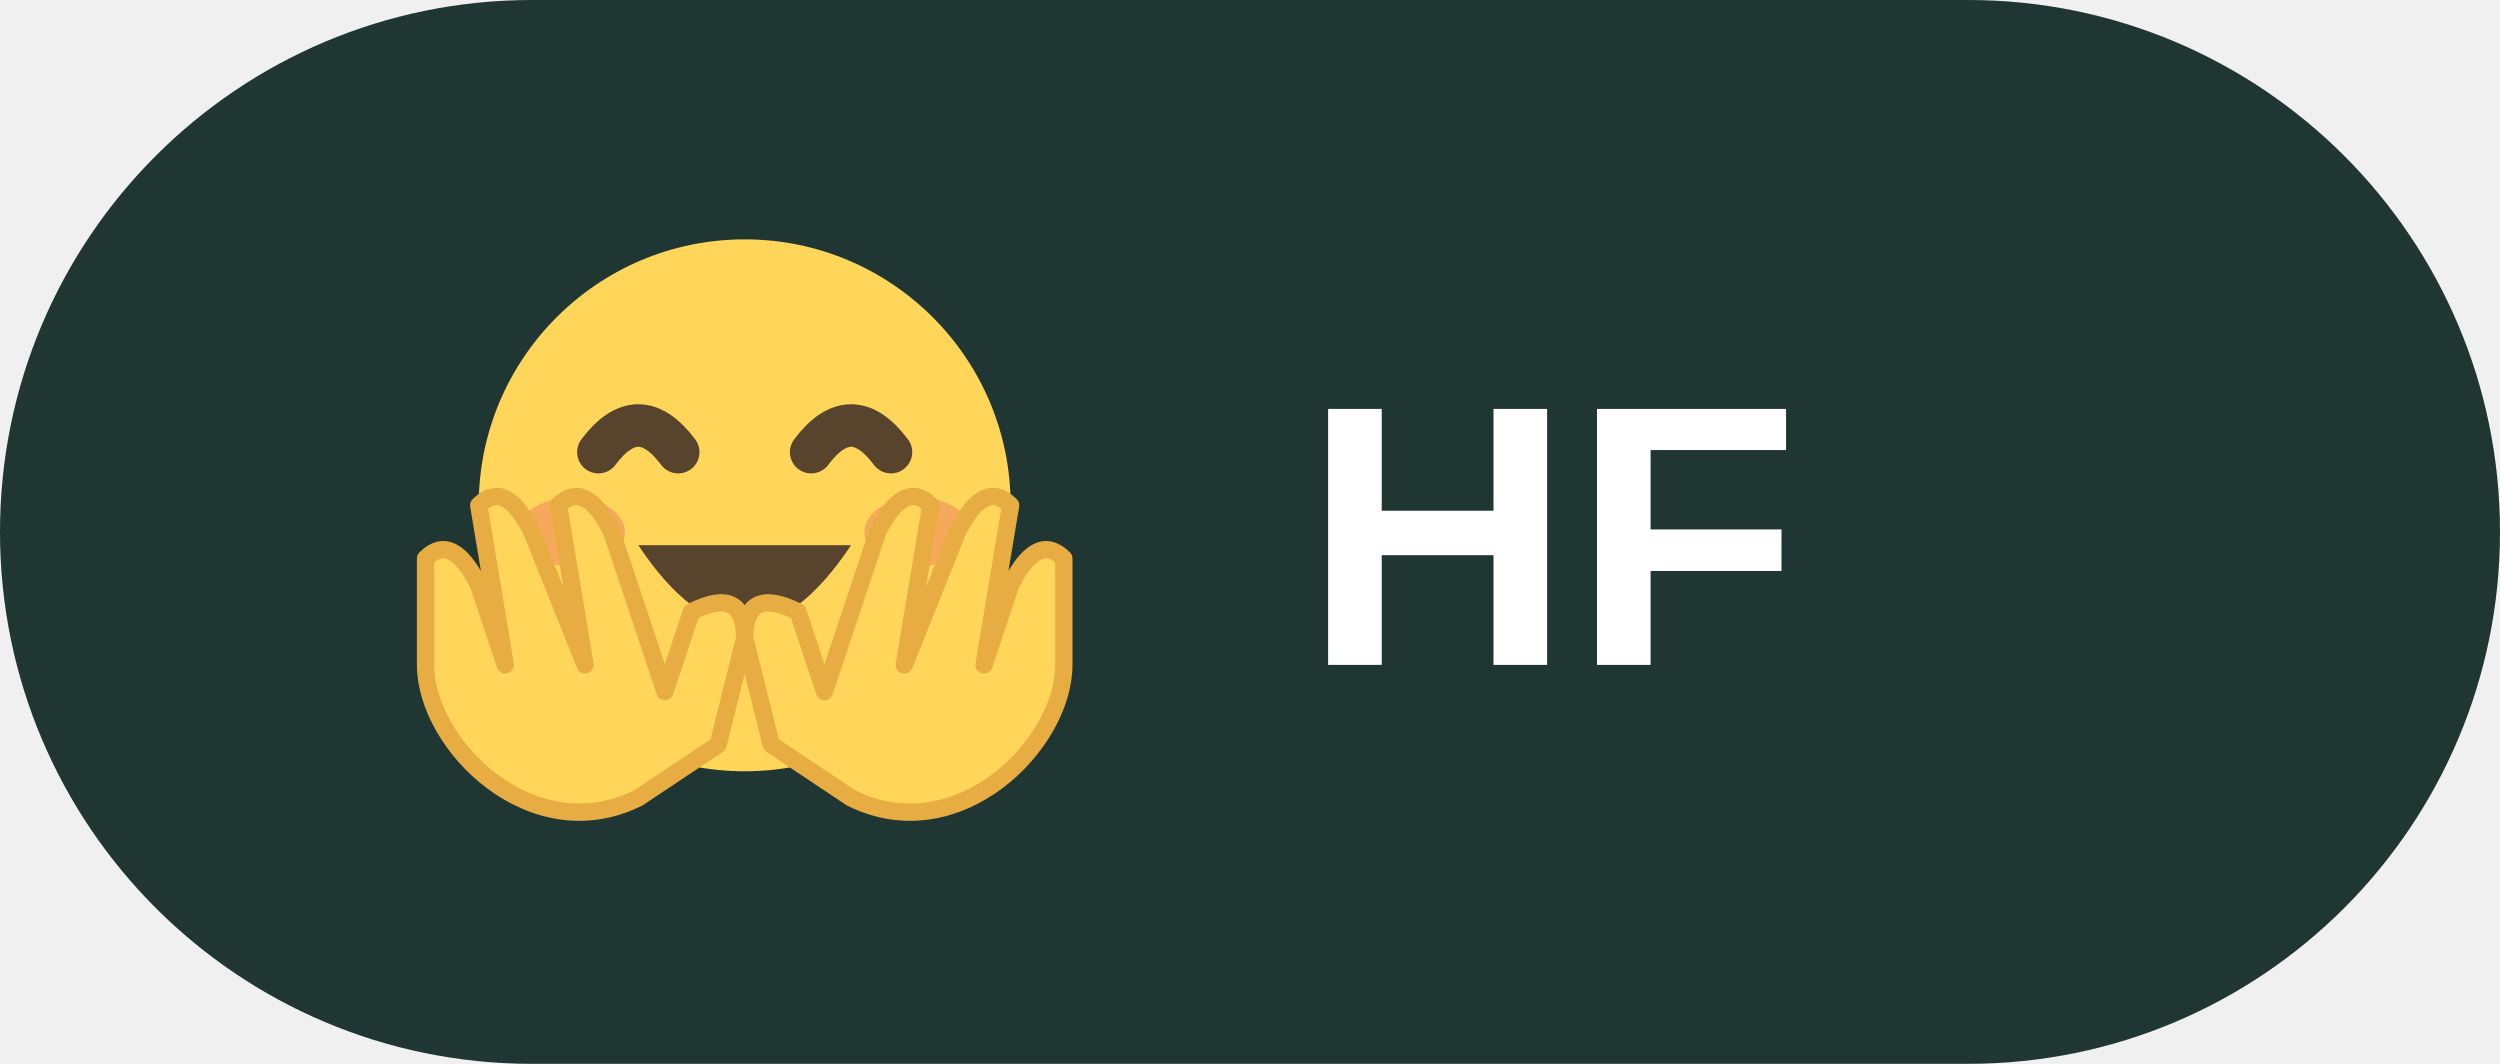
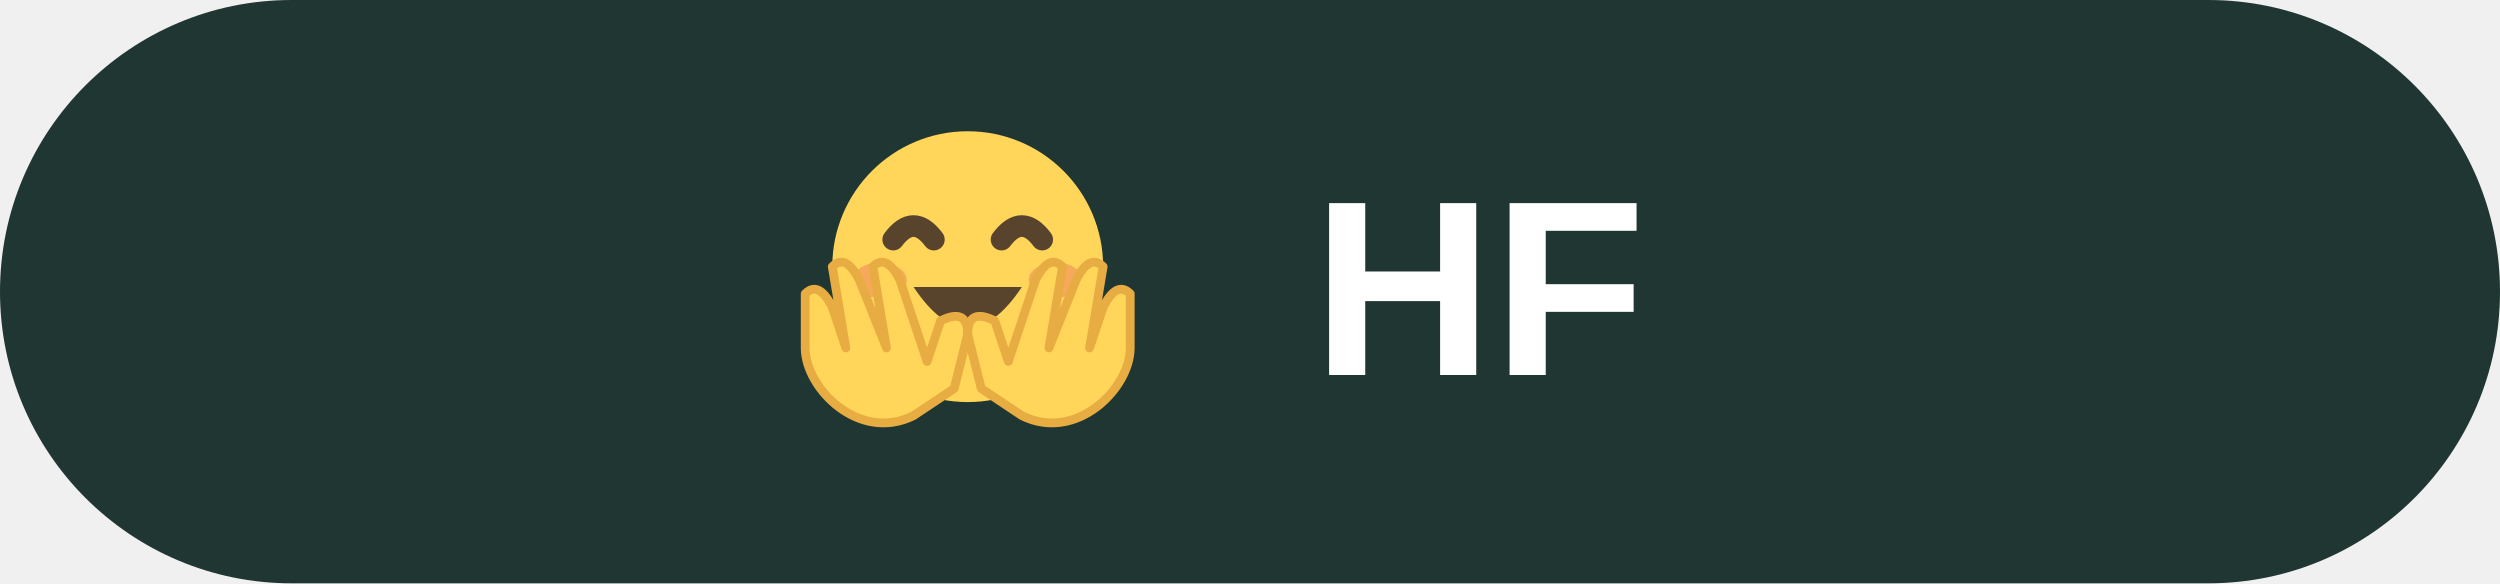
- <svg xmlns="http://www.w3.org/2000/svg" width="94" height="40" viewBox="0 0 94 40" role="img" aria-labelledby="title">
-   <rect width="94" height="40" rx="20" fill="#203632" />
-   <g transform="translate(15 7)">
+ <svg xmlns="http://www.w3.org/2000/svg" width="120" height="28" viewBox="0 0 120 28" role="img" aria-labelledby="title">
+   <rect width="120" height="28" rx="14" fill="#203632" />
+   <g transform="translate(38 5) scale(.65)">
    <circle cx="13" cy="12" r="10" fill="#ffd65a" />
    <path d="M7.5 10q1.5-2 3 0M15.5 10q1.5-2 3 0" fill="none" stroke="#58432d" stroke-width="1.6" stroke-linecap="round" />
    <path d="M9 13.5q4 6 8 0z" fill="#58432d" />
    <ellipse cx="6.5" cy="13" rx="2" ry="1.3" fill="#f6a95b" />
    <ellipse cx="19.5" cy="13" rx="2" ry="1.3" fill="#f6a95b" />
    <g fill="#ffd65a" stroke="#e7ad42" stroke-width=".65" stroke-linejoin="round">
      <path d="M9 23C5 25 1 21 1 18v-4q1-1 2 1l1 3-1-6q1-1 2 1l2 5-1-6q1-1 2 1l2 6 1-3q2-1 2 1l-1 4z" />
      <path d="M17 23c4 2 8-2 8-5v-4q-1-1-2 1l-1 3 1-6q-1-1-2 1l-2 5 1-6q-1-1-2 1l-2 6-1-3q-2-1-2 1l1 4z" />
    </g>
  </g>
-   <text x="49" y="25" fill="#fff" font-family="Arial, Helvetica, sans-serif" font-size="14" font-weight="600">HF</text>
+   <text x="63" y="18" fill="#fff" font-family="Arial, Helvetica, sans-serif" font-size="12" font-weight="600">HF</text>
</svg>
